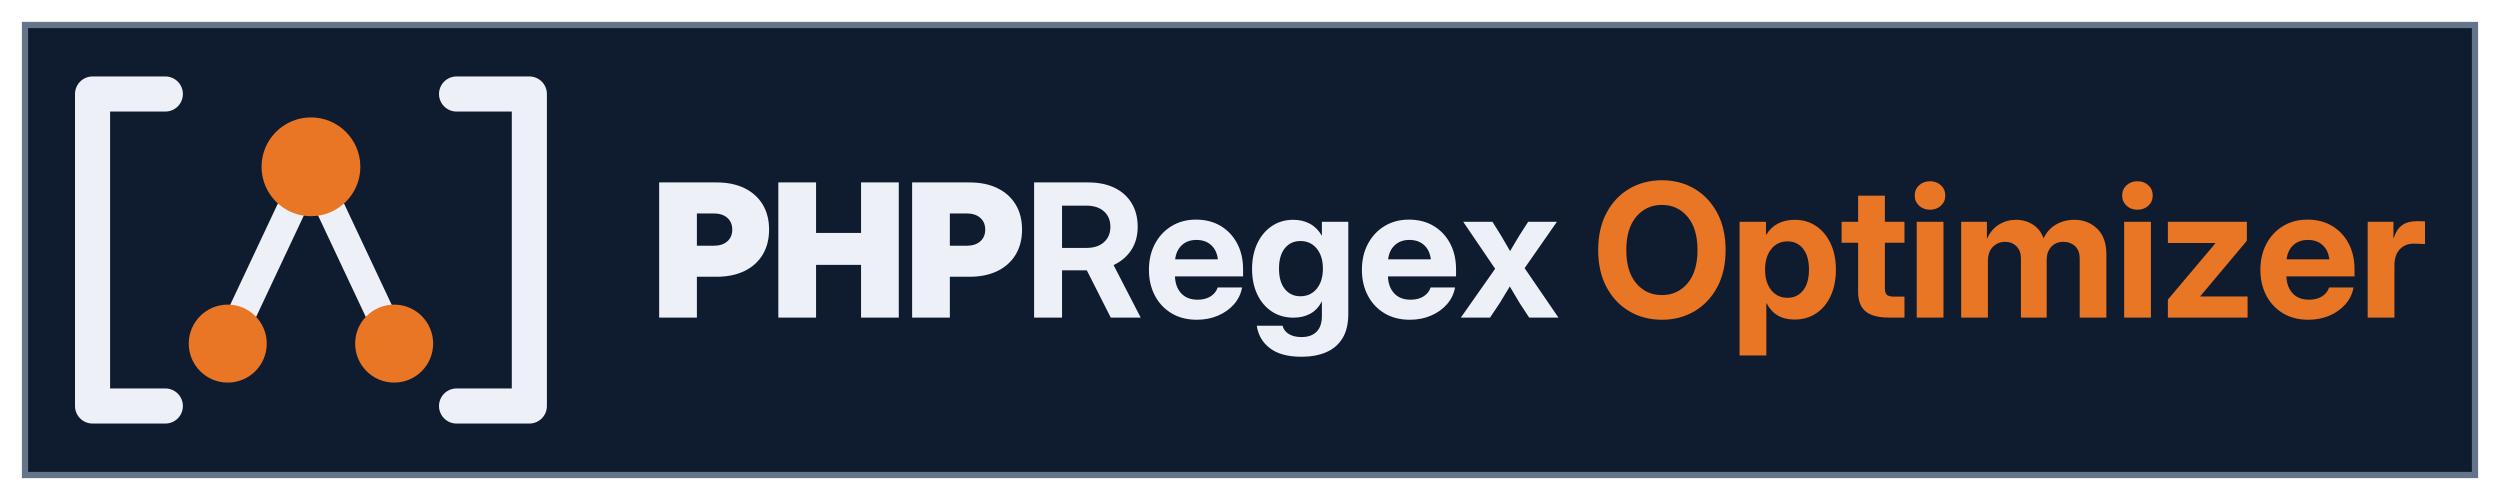
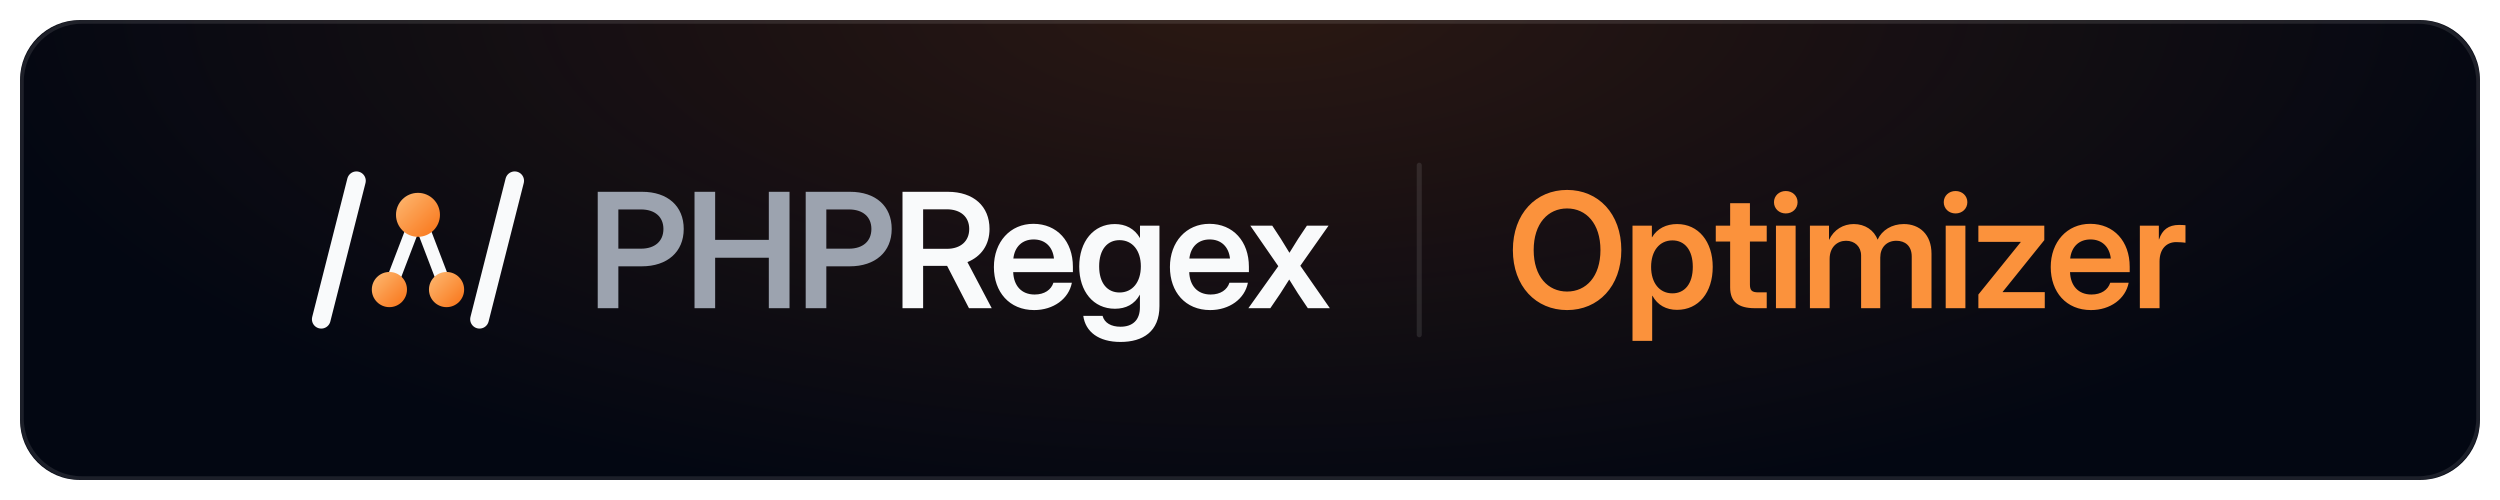
- <svg xmlns="http://www.w3.org/2000/svg" viewBox="0 0 1000 200" width="1000" height="200" role="img">
-   <style>.paper{fill:#0F1B2E}.ink-f{fill:#EDF1F7}.ink-s{stroke:#EDF1F7;fill:none}.amber-f{fill:#E97625}</style>
-   <rect x="10" y="10" width="980" height="180" class="paper" stroke="#64748B" stroke-width="2.5" />
-   <g transform="translate(124.38 100) scale(0.52)">
-     <g fill="none" class="ink-s" stroke-width="27" stroke-linecap="round" stroke-linejoin="round">
-       <path d="M-112-120H-168V120H-112" />
-       <path d="M112-120H168V120H112" />
+ <svg xmlns="http://www.w3.org/2000/svg" viewBox="0 0 1000 200" width="1000" height="200" role="img" aria-label="PHPRegex Optimizer">
+   <defs>
+     <linearGradient id="n" x1="0" y1="0" x2="1" y2="1">
+       <stop offset="0" stop-color="#FDBA74" />
+       <stop offset="1" stop-color="#F97316" />
+     </linearGradient>
+     <radialGradient id="halo" cx="500" cy="0" r="1" gradientUnits="userSpaceOnUse" gradientTransform="translate(500 0) scale(520 210) translate(-500 0)">
+       <stop offset="0" stop-color="rgba(249,115,22,0.16)" />
+       <stop offset="1" stop-color="rgba(249,115,22,0.16)" stop-opacity="0" />
+     </radialGradient>
+   </defs>
+   <rect x="8" y="8" width="984" height="184" rx="24" fill="#030712" />
+   <rect x="8" y="8" width="984" height="184" rx="24" fill="url(#halo)" />
+   <rect x="8.75" y="8.75" width="982.5" height="182.5" rx="24" fill="none" stroke="rgba(255,255,255,0.10)" stroke-width="1.5" />
+   <g transform="translate(167.19 100.00) scale(0.2198)">
+     <g fill="none" stroke="#F9FAFB" stroke-linecap="round">
+       <path d="M-176 126L-112 -126M112 126L176 -126" stroke-width="34" />
+       <path d="M0 -64L-52 72M0 -64L52 72" stroke-width="24" />
    </g>
-     <g transform="translate(0 14)">
-       <path d="M0-78L-64 58M0-78L64 58" fill="none" class="ink-s" stroke-width="22" stroke-linecap="round" />
-       <circle cx="0" cy="-78" r="38" class="amber-f" />
-       <circle cx="-64" cy="58" r="30" class="amber-f" />
-       <circle cx="64" cy="58" r="30" class="amber-f" />
+     <g fill="url(#n)">
+       <circle cx="0" cy="-64" r="40" />
+       <circle cx="-52" cy="72" r="32" />
+       <circle cx="52" cy="72" r="32" />
    </g>
  </g>
-   <g transform="translate(260.76 127.0287)">
-     <path d="M2.902 0.0V-54.057H25.868Q32.326 -54.057 37.042 -51.754Q41.758 -49.45 44.316 -45.223Q46.874 -40.997 46.874 -35.192Q46.874 -29.423 44.316 -25.178Q41.758 -20.934 37.042 -18.63Q32.326 -16.326 25.868 -16.326H17.995V0.0ZM17.995 -28.734H24.743Q28.153 -28.734 30.149 -30.475Q32.144 -32.217 32.144 -35.192Q32.144 -38.167 30.149 -39.908Q28.153 -41.65 24.743 -41.65H17.995ZM50.574 0.0V-54.057H65.667V-33.849H83.662V-54.057H98.754V0.0H83.662V-21.079H65.667V0.0ZM104.088 0.0V-54.057H127.053Q133.511 -54.057 138.227 -51.754Q142.944 -49.45 145.501 -45.223Q148.059 -40.997 148.059 -35.192Q148.059 -29.423 145.501 -25.178Q142.944 -20.934 138.227 -18.63Q133.511 -16.326 127.053 -16.326H119.18V0.0ZM119.18 -28.734H125.928Q129.339 -28.734 131.334 -30.475Q133.329 -32.217 133.329 -35.192Q133.329 -38.167 131.334 -39.908Q129.339 -41.65 125.928 -41.65H119.18Z" class="ink-f" />
-     <path transform="translate(148.8573 0)" d="M4.027 0.0V-54.057H25.65Q31.745 -54.057 36.189 -51.899Q40.634 -49.74 43.046 -45.749Q45.459 -41.758 45.459 -36.316Q45.459 -30.947 42.901 -27.029Q40.343 -23.11 35.808 -21.006L46.656 0.0H34.684L25.106 -18.902Q25.07 -18.902 24.997 -18.902H15.201V0.0ZM15.201 -27.863H24.997Q29.423 -27.863 31.981 -30.167Q34.539 -32.471 34.539 -36.316Q34.539 -40.198 31.963 -42.484Q29.387 -44.77 24.961 -44.77H15.201ZM69.114 0.871Q63.309 0.871 59.01 -1.705Q54.71 -4.281 52.334 -8.798Q49.958 -13.315 49.958 -19.12Q49.958 -24.961 52.37 -29.496Q54.783 -34.031 59.028 -36.607Q63.273 -39.183 68.751 -39.183Q74.411 -39.183 78.637 -36.661Q82.864 -34.14 85.24 -29.659Q87.616 -25.178 87.616 -19.337V-16.471H60.37Q60.515 -12.226 62.873 -9.687Q65.232 -7.147 69.44 -7.147Q72.56 -7.147 74.646 -8.49Q76.732 -9.832 77.458 -12.045H87.217Q86.528 -8.236 83.988 -5.333Q81.449 -2.431 77.603 -0.78Q73.757 0.871 69.114 0.871ZM60.443 -23.292H77.531Q77.132 -26.884 74.864 -28.97Q72.597 -31.056 68.969 -31.056Q65.377 -31.056 63.127 -28.97Q60.878 -26.884 60.443 -23.292ZM110.981 15.673Q102.818 15.673 98.355 12.263Q93.893 8.852 93.095 3.265H103.398Q103.979 5.442 105.974 6.621Q107.97 7.8 110.981 7.8Q114.899 7.8 117.022 5.66Q119.144 3.519 119.144 -0.617V-6.494H119.108Q117.402 -3.12 114.482 -1.542Q111.561 0.036 107.788 0.036Q102.782 0.036 99.045 -2.467Q95.308 -4.97 93.258 -9.342Q91.208 -13.714 91.208 -19.446Q91.208 -25.215 93.294 -29.641Q95.38 -34.067 99.099 -36.588Q102.818 -39.11 107.716 -39.11Q111.416 -39.11 114.337 -37.532Q117.257 -35.954 119.108 -32.761H119.144V-38.312H129.701V-1.487Q129.701 4.571 127.325 8.363Q124.949 12.154 120.74 13.913Q116.532 15.673 110.981 15.673ZM110.546 -8.526Q114.609 -8.526 117.076 -11.537Q119.543 -14.548 119.543 -19.591Q119.543 -24.598 117.076 -27.609Q114.609 -30.62 110.546 -30.62Q106.664 -30.62 104.323 -27.736Q101.983 -24.852 101.983 -19.591Q101.983 -14.294 104.323 -11.41Q106.664 -8.526 110.546 -8.526ZM154.299 0.871Q148.495 0.871 144.195 -1.705Q139.896 -4.281 137.52 -8.798Q135.143 -13.315 135.143 -19.12Q135.143 -24.961 137.556 -29.496Q139.969 -34.031 144.213 -36.607Q148.458 -39.183 153.937 -39.183Q159.596 -39.183 163.823 -36.661Q168.05 -34.14 170.426 -29.659Q172.802 -25.178 172.802 -19.337V-16.471H145.556Q145.701 -12.226 148.059 -9.687Q150.417 -7.147 154.626 -7.147Q157.746 -7.147 159.832 -8.49Q161.918 -9.832 162.644 -12.045H172.403Q171.714 -8.236 169.174 -5.333Q166.635 -2.431 162.789 -0.78Q158.943 0.871 154.299 0.871ZM145.628 -23.292H162.716Q162.317 -26.884 160.05 -28.97Q157.782 -31.056 154.154 -31.056Q150.562 -31.056 148.313 -28.97Q146.064 -26.884 145.628 -23.292ZM174.725 0.0 188.439 -19.519 175.668 -38.312H187.351L190.725 -32.942Q191.704 -31.273 192.611 -29.713Q193.518 -28.153 194.425 -26.593Q195.332 -28.153 196.257 -29.713Q197.182 -31.273 198.198 -32.942L201.645 -38.312H213.146L200.23 -19.773L213.762 0.0H202.044L198.198 -5.877Q197.146 -7.619 196.203 -9.233Q195.26 -10.848 194.316 -12.444Q193.337 -10.848 192.357 -9.233Q191.378 -7.619 190.325 -5.877L186.407 0.0Z" class="ink-f" />
-     <path transform="translate(376.2248 0)" d="M27.754 0.871Q20.498 0.871 14.73 -2.521Q8.961 -5.914 5.623 -12.172Q2.286 -18.43 2.286 -26.992Q2.286 -35.627 5.623 -41.885Q8.961 -48.144 14.73 -51.536Q20.498 -54.928 27.754 -54.928Q35.047 -54.928 40.797 -51.536Q46.547 -48.144 49.903 -41.885Q53.259 -35.627 53.259 -26.992Q53.259 -18.394 49.903 -12.154Q46.547 -5.914 40.797 -2.521Q35.047 0.871 27.754 0.871ZM27.754 -8.997Q34.031 -8.997 38.022 -13.696Q42.012 -18.394 42.012 -26.992Q42.012 -35.627 38.022 -40.343Q34.031 -45.06 27.754 -45.06Q21.514 -45.06 17.523 -40.343Q13.532 -35.627 13.532 -26.992Q13.532 -18.394 17.523 -13.696Q21.514 -8.997 27.754 -8.997ZM58.846 15.165V-38.312H69.404V-33.124H69.513Q71.29 -36.099 74.211 -37.604Q77.132 -39.11 80.868 -39.11Q85.766 -39.11 89.485 -36.588Q93.204 -34.067 95.29 -29.568Q97.376 -25.07 97.376 -19.192Q97.376 -13.206 95.308 -8.707Q93.24 -4.208 89.521 -1.705Q85.802 0.798 80.796 0.798Q72.996 0.798 69.658 -5.732H69.549V15.165ZM78.039 -7.909Q81.921 -7.909 84.261 -10.866Q86.601 -13.823 86.601 -19.192Q86.601 -24.562 84.261 -27.518Q81.921 -30.475 78.039 -30.475Q73.975 -30.475 71.508 -27.391Q69.041 -24.308 69.041 -19.192Q69.041 -14.04 71.508 -10.975Q73.975 -7.909 78.039 -7.909ZM124.804 -38.312V-29.931H116.967V-11.827Q116.967 -9.868 117.747 -9.124Q118.527 -8.381 120.704 -8.381H124.804V0.0H118.563Q112.251 0.0 109.258 -2.467Q106.264 -4.934 106.264 -10.158V-29.931H99.661V-38.312H106.264V-48.76H116.967V-38.312ZM129.701 0.0V-38.312H140.404V0.0ZM135.035 -43.137Q132.386 -43.137 130.645 -44.752Q128.903 -46.366 128.903 -48.833Q128.903 -51.3 130.645 -52.915Q132.386 -54.529 135.035 -54.529Q137.647 -54.529 139.388 -52.915Q141.13 -51.3 141.13 -48.833Q141.13 -46.366 139.388 -44.752Q137.647 -43.137 135.035 -43.137ZM147.479 0.0V-38.312H157.782V-31.419Q159.487 -35.301 162.607 -37.205Q165.728 -39.11 169.392 -39.11Q173.274 -39.11 176.267 -37.133Q179.26 -35.155 180.457 -31.636Q181.981 -35.155 185.264 -37.133Q188.548 -39.11 192.72 -39.11Q198.235 -39.11 201.899 -35.536Q205.563 -31.963 205.563 -25.396V0.0H194.897V-23.437Q194.897 -26.884 193.028 -28.589Q191.16 -30.294 188.403 -30.294Q185.319 -30.294 183.505 -28.298Q181.691 -26.303 181.691 -23.074V0.0H171.387V-23.727Q171.387 -26.702 169.61 -28.498Q167.832 -30.294 165.038 -30.294Q162.172 -30.294 160.177 -28.298Q158.181 -26.303 158.181 -22.603V0.0ZM212.674 0.0V-38.312H223.377V0.0ZM218.007 -43.137Q215.359 -43.137 213.617 -44.752Q211.876 -46.366 211.876 -48.833Q211.876 -51.3 213.617 -52.915Q215.359 -54.529 218.007 -54.529Q220.619 -54.529 222.361 -52.915Q224.102 -51.3 224.102 -48.833Q224.102 -46.366 222.361 -44.752Q220.619 -43.137 218.007 -43.137ZM230.161 0.0V-7.183L249.172 -29.713V-29.822H230.161V-38.312H261.761V-30.729L243.149 -8.562V-8.453H262.051V0.0ZM286.323 0.871Q280.518 0.871 276.219 -1.705Q271.919 -4.281 269.543 -8.798Q267.167 -13.315 267.167 -19.12Q267.167 -24.961 269.579 -29.496Q271.992 -34.031 276.237 -36.607Q280.482 -39.183 285.96 -39.183Q291.62 -39.183 295.846 -36.661Q300.073 -34.14 302.449 -29.659Q304.826 -25.178 304.826 -19.337V-16.471H277.579Q277.724 -12.226 280.083 -9.687Q282.441 -7.147 286.649 -7.147Q289.769 -7.147 291.855 -8.49Q293.942 -9.832 294.667 -12.045H304.426Q303.737 -8.236 301.198 -5.333Q298.658 -2.431 294.812 -0.78Q290.967 0.871 286.323 0.871ZM277.652 -23.292H294.74Q294.341 -26.884 292.073 -28.97Q289.806 -31.056 286.178 -31.056Q282.586 -31.056 280.336 -28.97Q278.087 -26.884 277.652 -23.292ZM310.086 0.0V-38.312H320.39V-31.781H320.499Q321.551 -35.228 323.8 -36.897Q326.049 -38.566 329.859 -38.566Q330.802 -38.566 331.582 -38.529Q332.362 -38.493 333.015 -38.493V-29.387Q332.435 -29.423 331.092 -29.496Q329.75 -29.568 328.408 -29.568Q325.106 -29.568 322.947 -27.319Q320.789 -25.07 320.789 -20.752V0.0Z" class="amber-f" />
-   </g>
+   <path d="M239.09 123.28H247.34V106.53H256.71C266.93 106.53 273.49 100.75 273.49 91.59C273.49 82.47 267.09 76.72 256.87 76.72H239.09ZM247.34 99.47V83.78H256.4C261.96 83.78 265.37 86.75 265.37 91.59C265.37 96.47 261.96 99.47 256.4 99.47Z M277.81 123.28H286.06V103.09H307.53V123.28H315.81V76.72H307.53V95.94H286.06V76.72H277.81Z M322.28 123.28H330.53V106.53H339.9C350.12 106.53 356.68 100.75 356.68 91.59C356.68 82.47 350.28 76.72 340.06 76.72H322.28ZM330.53 99.47V83.78H339.59C345.15 83.78 348.56 86.75 348.56 91.59C348.56 96.47 345.15 99.47 339.59 99.47Z" fill="#9CA3AF" />
+   <path d="M361 123.28H369.25V106.34H378.62C378.72 106.34 378.78 106.34 378.84 106.34L387.59 123.28H396.69L386.97 104.84C392.5 102.59 395.81 97.94 395.81 91.59C395.81 82.47 389.4 76.72 379.15 76.72H361ZM369.25 99.53V83.72H378.69C384.25 83.72 387.69 86.75 387.69 91.59C387.69 96.47 384.25 99.53 378.75 99.53Z M413.66 124.03C421.37 124.03 427.5 119.56 428.75 113.09H421.37C420.47 115.91 417.81 117.81 413.84 117.81C408.53 117.81 405.47 114.22 405.28 108.84H429.16V106.69C429.16 96.56 422.84 89.53 413.34 89.53C404.09 89.53 397.56 96.78 397.56 106.81C397.56 116.81 403.75 124.03 413.66 124.03ZM405.34 103.41C405.87 98.69 408.91 95.78 413.47 95.78C418.03 95.78 421.09 98.69 421.59 103.41Z M448.19 136.78C457.13 136.78 463.78 132.66 463.78 122.44V90.28H456V95.19H455.97C453.78 91.41 450.19 89.62 445.91 89.62C437.44 89.62 431.69 96.59 431.69 106.62C431.69 116.56 437.34 123.5 445.97 123.5C450.31 123.5 453.81 121.75 455.94 117.88H455.97V122.91C455.97 127.97 453.13 130.69 448.19 130.69C444.5 130.69 441.78 129.19 441.03 126.34H433.31C434.19 132.75 439.47 136.78 448.19 136.78ZM447.81 117C442.94 117 439.66 113.28 439.66 106.53C439.66 99.81 442.94 96.06 447.81 96.06C452.97 96.06 456.34 100.19 456.34 106.53C456.34 112.88 452.97 117 447.81 117Z M484.06 124.03C491.78 124.03 497.91 119.56 499.16 113.09H491.78C490.88 115.91 488.22 117.81 484.25 117.81C478.94 117.81 475.88 114.22 475.69 108.84H499.56V106.69C499.56 96.56 493.25 89.53 483.75 89.53C474.5 89.53 467.97 96.78 467.97 106.81C467.97 116.81 474.16 124.03 484.06 124.03ZM475.75 103.41C476.28 98.69 479.31 95.78 483.88 95.78C488.44 95.78 491.5 98.69 492 103.41Z M499.35 123.28H508.13L512.13 117.41C513.38 115.47 514.53 113.62 515.69 111.81C516.85 113.62 517.97 115.47 519.19 117.41L523.13 123.28H531.94L520.13 106.31L531.41 90.28H522.75L519.25 95.53C518.03 97.47 516.91 99.28 515.78 101.12C514.66 99.28 513.53 97.47 512.35 95.53L508.91 90.28H500.13L511.32 106.47Z" fill="#F9FAFB" />
+   <rect x="566.70" y="65.08" width="2" height="69.84" rx="1" fill="rgba(255,255,255,0.10)" />
+   <path d="M626.84 124.03C639.31 124.03 648.53 114.56 648.53 100.03C648.53 85.44 639.31 75.97 626.84 75.97C614.37 75.97 605.15 85.44 605.15 100.03C605.15 114.53 614.37 124.03 626.84 124.03ZM626.84 116.62C619.22 116.62 613.47 110.66 613.47 100.03C613.47 89.38 619.22 83.38 626.84 83.38C634.43 83.38 640.18 89.38 640.18 100.03C640.18 110.66 634.43 116.62 626.84 116.62Z M653 136.34H660.87V118.31H660.97C663.03 122.06 666.5 123.94 670.81 123.94C679.44 123.94 685.09 117.03 685.09 106.75C685.09 96.59 679.34 89.62 670.84 89.62C666.56 89.62 662.9 91.38 660.84 94.88H660.75V90.28H653ZM668.97 117.34C663.81 117.34 660.44 113.19 660.44 106.75C660.44 100.34 663.81 96.16 668.97 96.16C673.84 96.16 677.12 99.94 677.12 106.75C677.12 113.59 673.84 117.34 668.97 117.34Z M706.69 90.28H699.97V81.28H692.06V90.28H686.31V96.62H692.06V114.97C692.06 120.62 695.22 123.28 701.94 123.28H706.69V116.94H703.31C700.75 116.94 699.97 116.16 699.97 113.81V96.62H706.69Z M710.38 123.28H718.25V90.28H710.38ZM714.31 85.38C717 85.38 719.03 83.44 719.03 80.88C719.03 78.34 717 76.41 714.31 76.41C711.63 76.41 709.59 78.34 709.59 80.88C709.59 83.44 711.63 85.38 714.31 85.38Z M723.97 123.28H731.85V103.59C731.85 98.88 734.88 96.31 738.44 96.31C741.94 96.31 744.44 98.66 744.44 102.25V123.28H752.1V103.03C752.1 99.09 754.56 96.31 758.56 96.31C761.94 96.31 764.69 98.25 764.69 102.62V123.28H772.6V101.5C772.6 93.75 767.78 89.62 761.53 89.62C756.72 89.62 752.78 92.06 751.03 95.88C749.66 92.09 746 89.62 741.53 89.62C737.38 89.62 733.6 91.75 731.6 96V90.28H723.97Z M778.28 123.28H786.16V90.28H778.28ZM782.22 85.38C784.91 85.38 786.94 83.44 786.94 80.88C786.94 78.34 784.91 76.41 782.22 76.41C779.53 76.41 777.5 78.34 777.5 80.88C777.5 83.44 779.53 85.38 782.22 85.38Z M791.35 123.28H817.91V116.84H801.07V116.75L817.72 96.06V90.28H791.35V96.75H808.29V96.84L791.35 117.81Z M836.38 124.03C844.1 124.03 850.22 119.56 851.47 113.09H844.1C843.19 115.91 840.54 117.81 836.57 117.81C831.26 117.81 828.19 114.22 828.01 108.84H851.88V106.69C851.88 96.56 845.57 89.53 836.07 89.53C826.82 89.53 820.29 96.78 820.29 106.81C820.29 116.81 826.47 124.03 836.38 124.03ZM828.07 103.41C828.6 98.69 831.63 95.78 836.19 95.78C840.76 95.78 843.82 98.69 844.32 103.41Z M855.94 123.28H863.82V104.59C863.82 99.44 866.73 96.84 870.48 96.84C872.04 96.84 873.6 97 874.19 97.09V90.09C873.57 90.03 872.69 89.97 871.63 89.97C867.38 89.97 864.85 91.97 863.63 95.75H863.54V90.28H855.94Z" fill="#FB923C" />
</svg>
